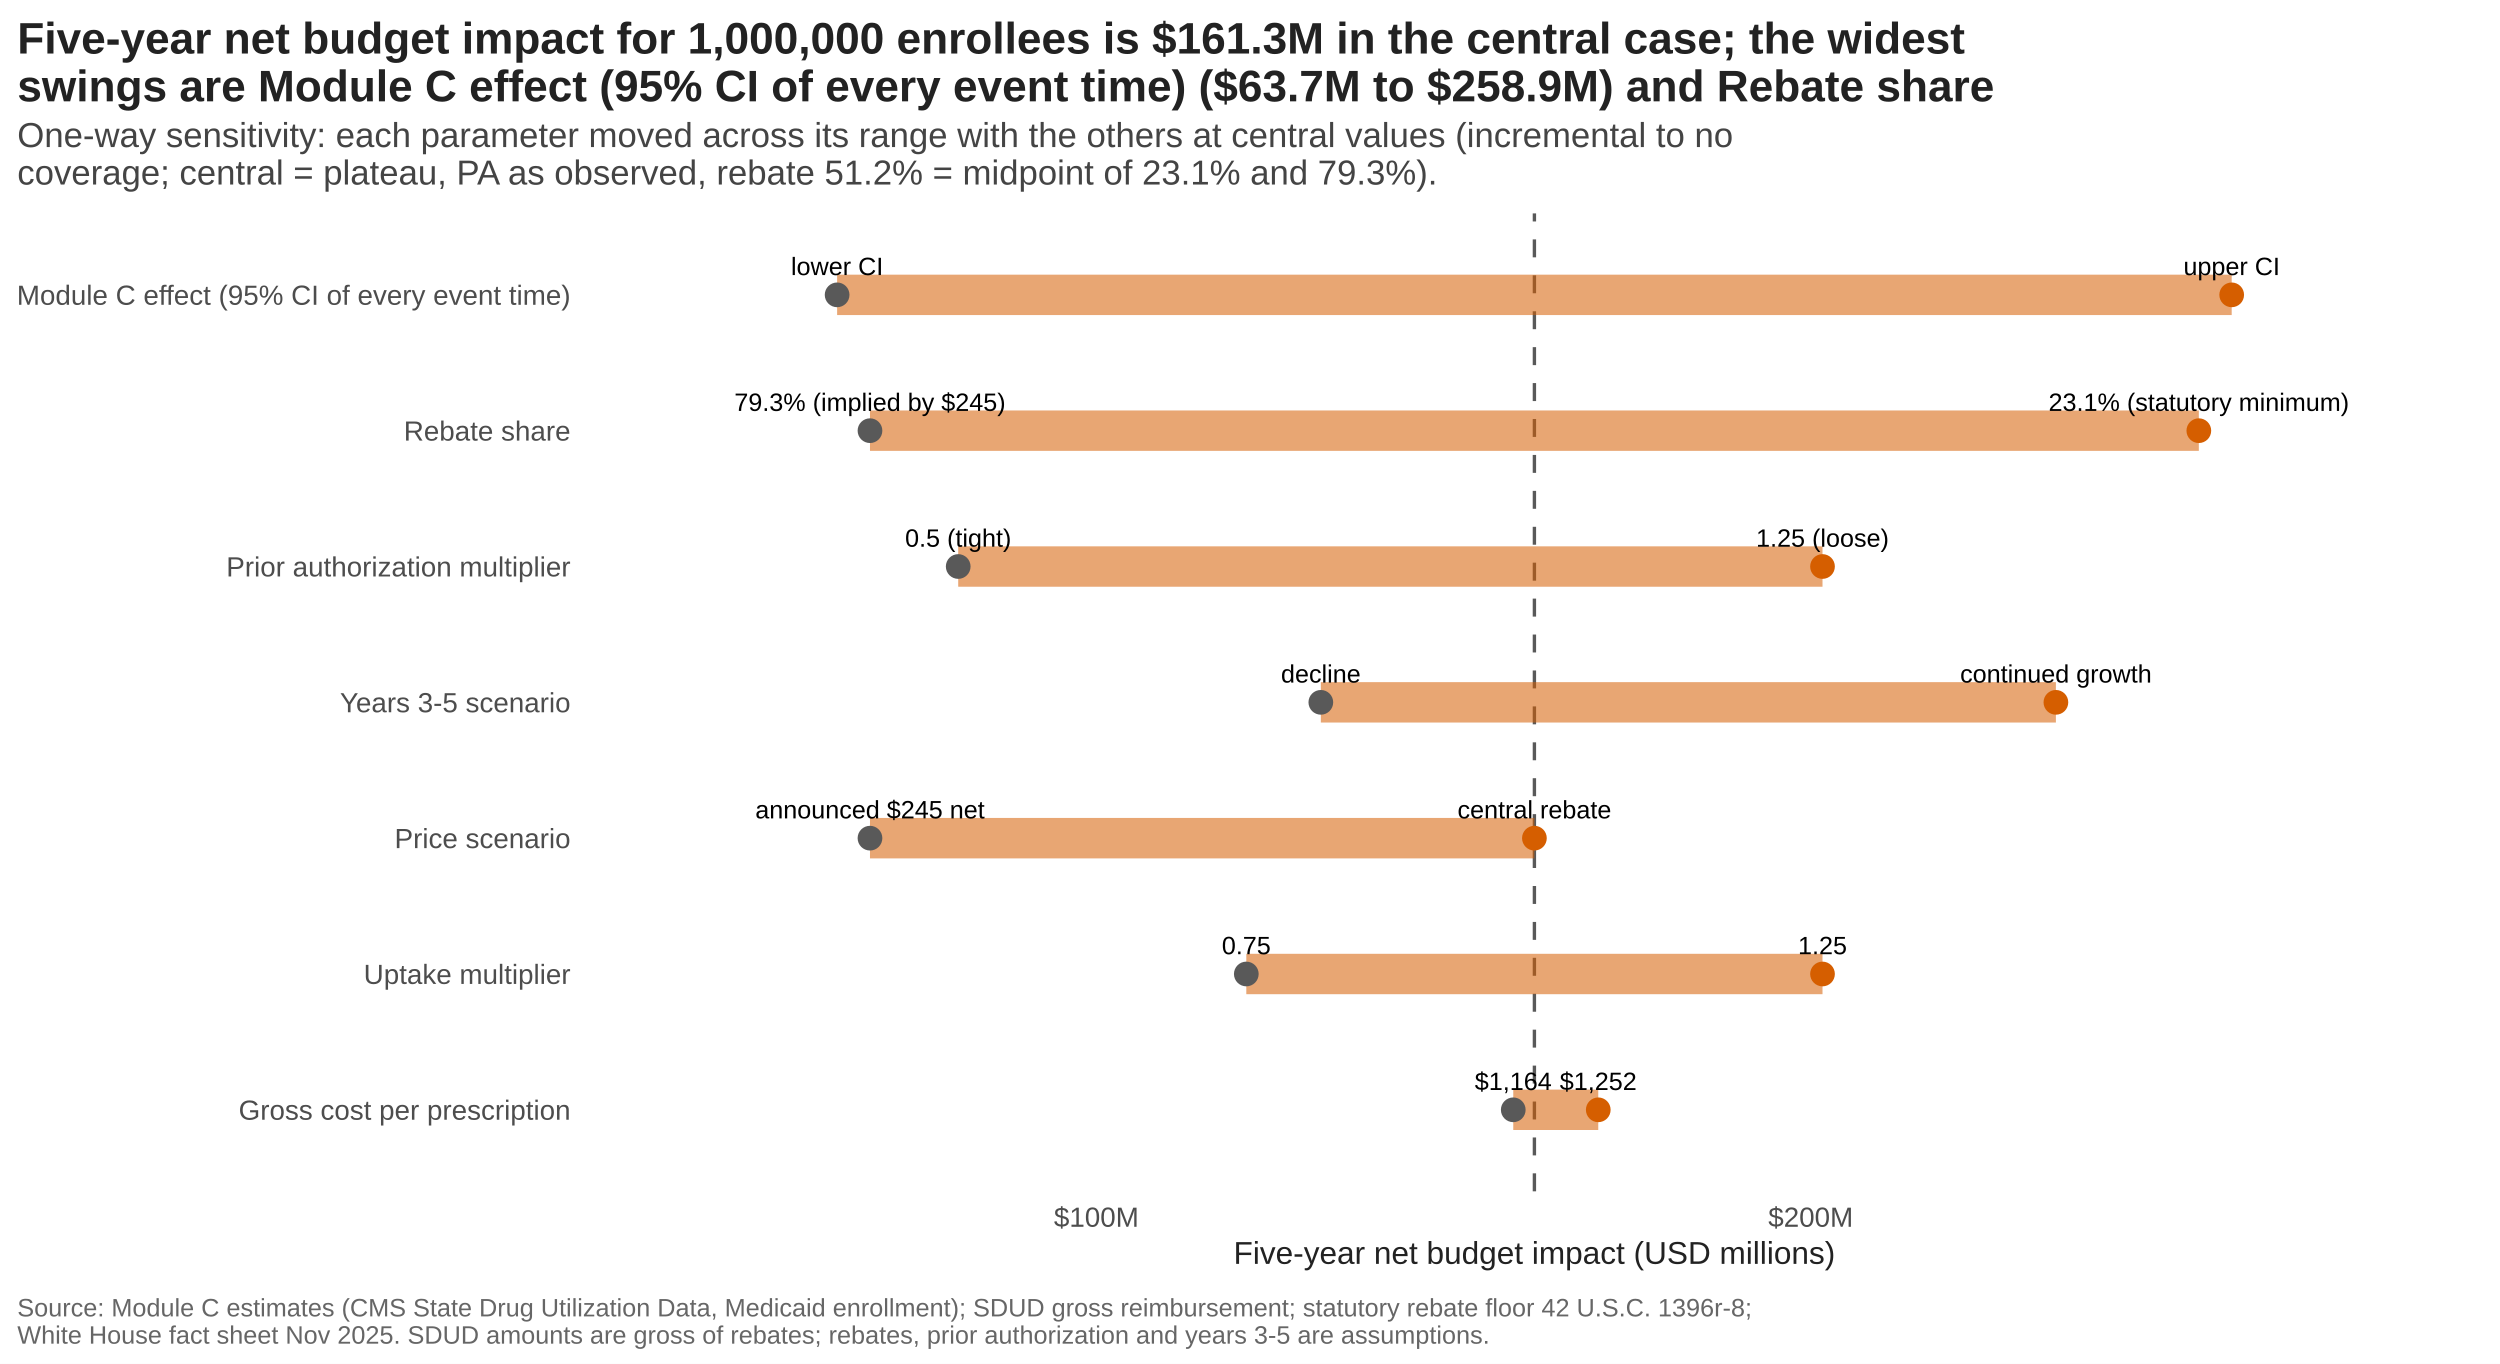
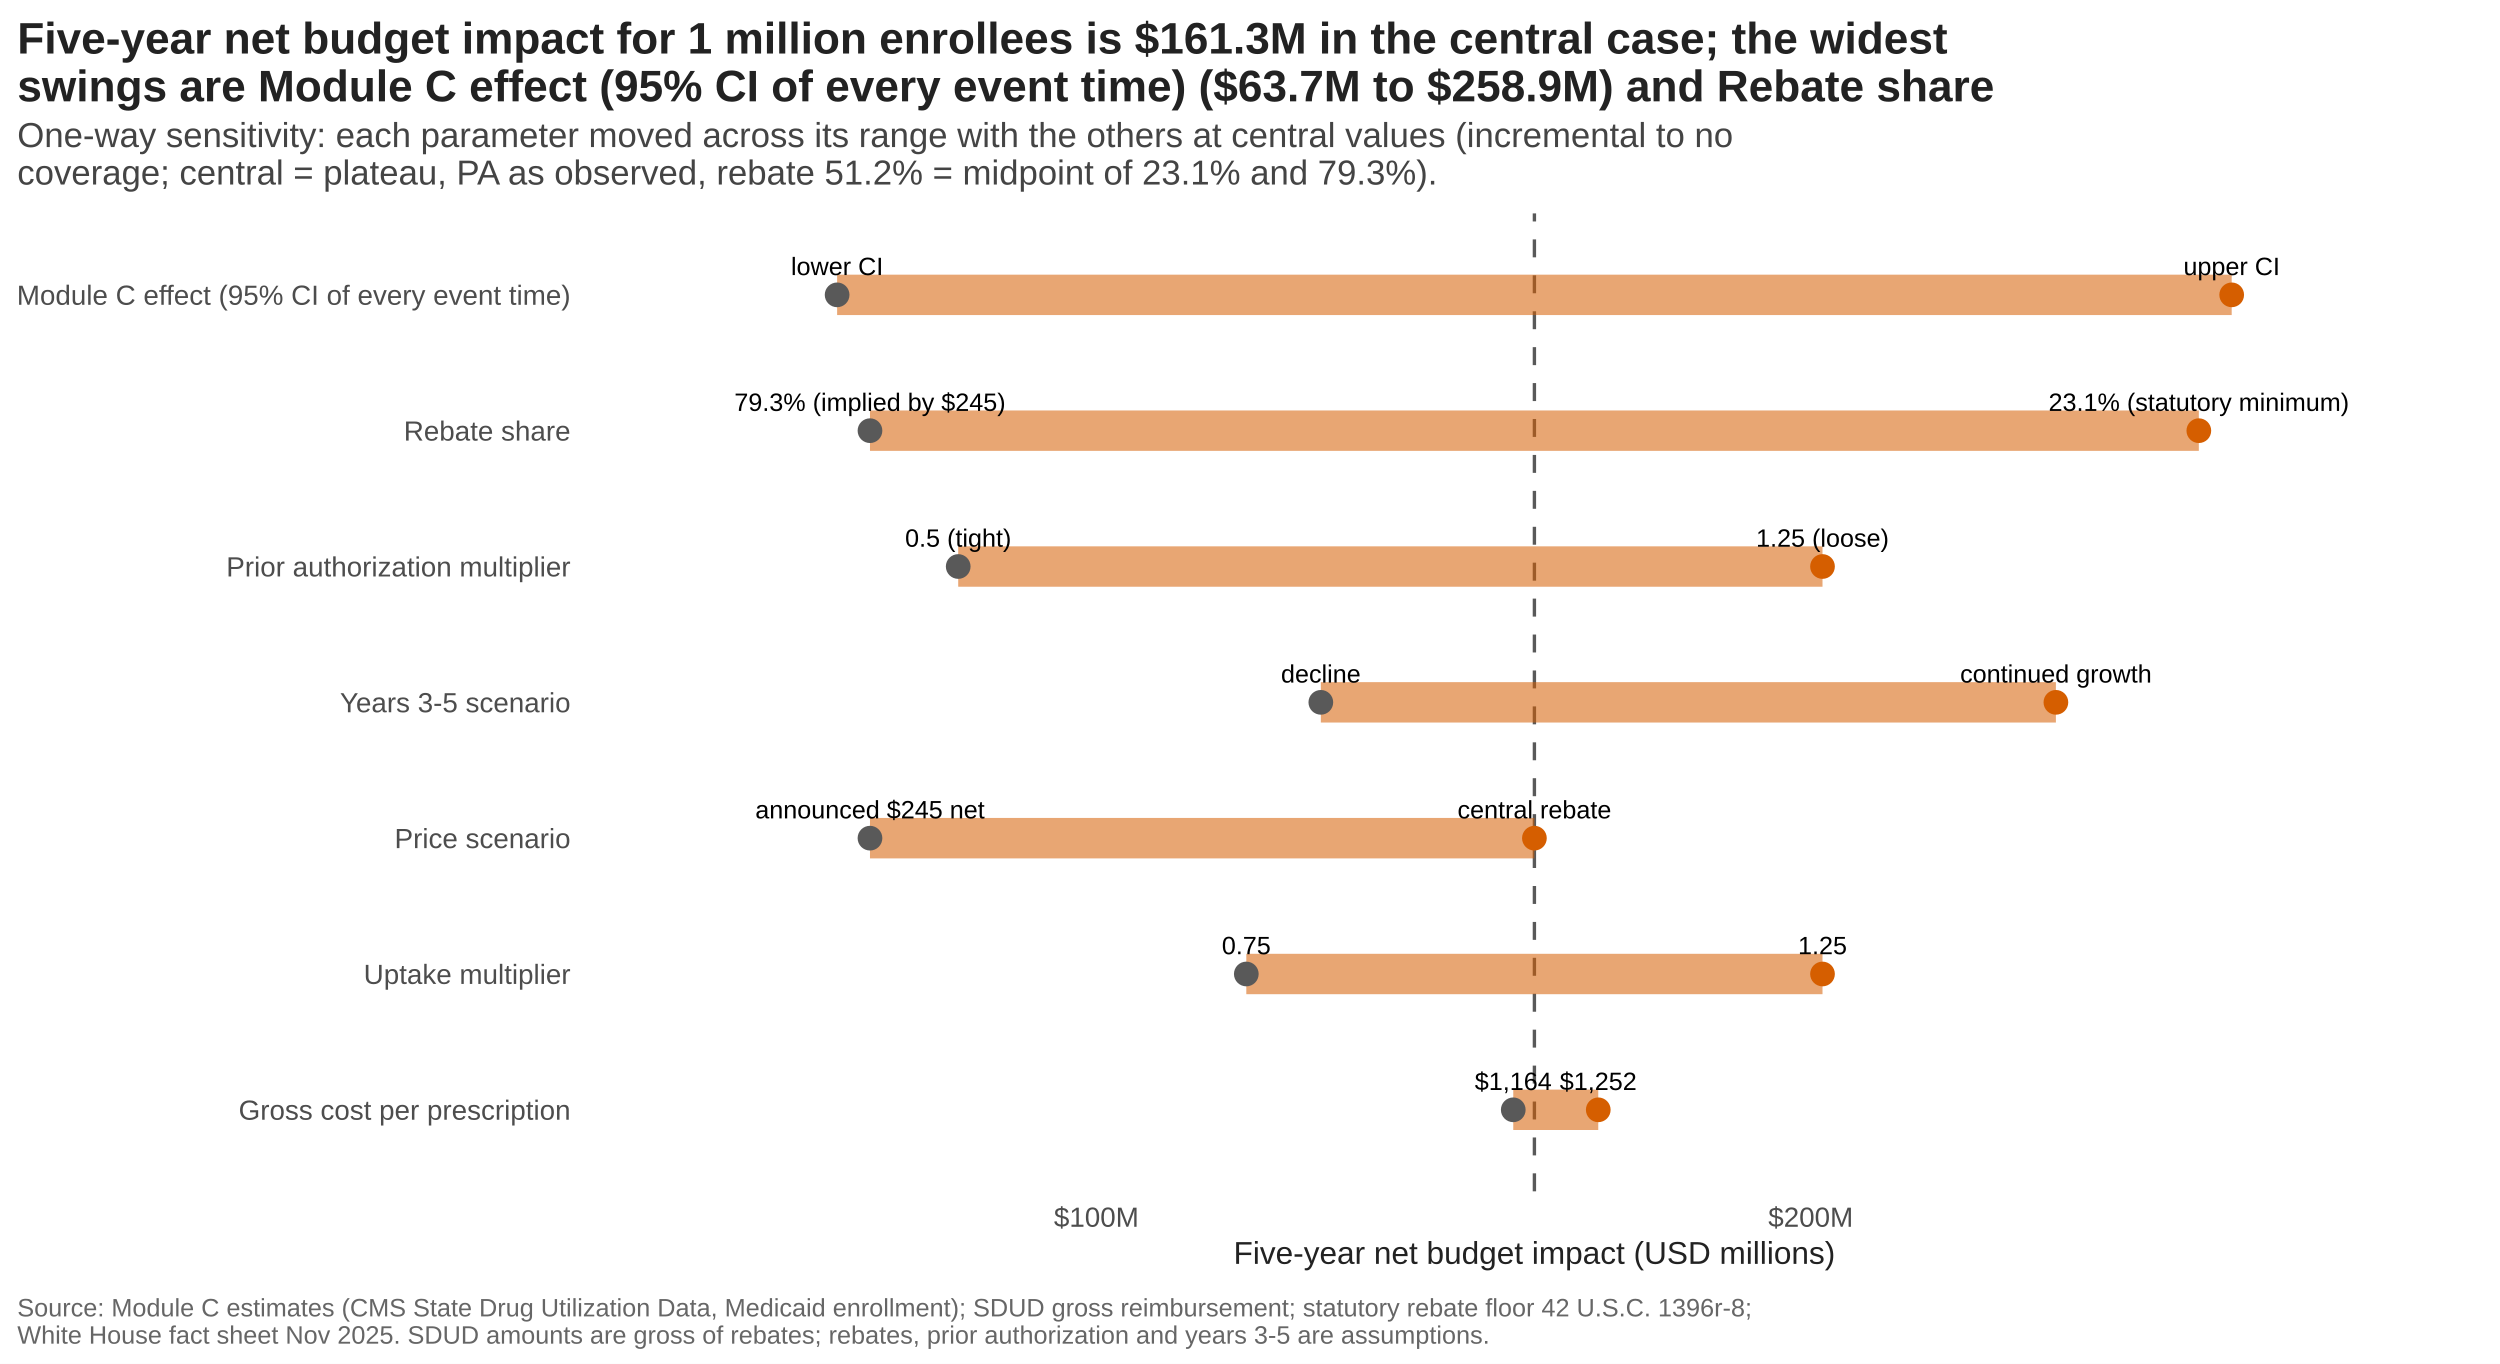
<svg xmlns="http://www.w3.org/2000/svg" width="792.00pt" height="432.00pt" viewBox="0 0 792.00 432.00">
  <g class="svglite">
    <defs>
      <style type="text/css">
    .svglite line, .svglite polyline, .svglite polygon, .svglite path, .svglite rect, .svglite circle {
      fill: none;
      stroke: #000000;
      stroke-linecap: round;
      stroke-linejoin: round;
      stroke-miterlimit: 10.00;
    }
    .svglite text {
      white-space: pre;
    }
    .svglite g.glyphgroup path {
      fill: inherit;
      stroke: none;
    }
  </style>
    </defs>
    <rect width="100%" height="100%" style="stroke: none; fill: #FFFFFF;" />
    <defs>
      <clipPath id="cpMC4wMHw3OTIuMDB8MC4wMHw0MzIuMDA=">
        <rect x="0.00" y="0.00" width="792.00" height="432.00" />
      </clipPath>
    </defs>
    <g clip-path="url(#cpMC4wMHw3OTIuMDB8MC4wMHw0MzIuMDA=)">
      <rect x="0.00" y="0" width="792.00" height="432.00" style="stroke-width: 1.07; stroke: none; fill: #FFFFFF;" />
    </g>
    <defs>
      <clipPath id="cpMTg1LjY4fDc4Ni41Mnw2Ny42MHwzNzcuNDE=">
        <rect x="185.68" y="67.60" width="600.84" height="309.81" />
      </clipPath>
    </defs>
    <g clip-path="url(#cpMTg1LjY4fDc4Ni41Mnw2Ny42MHwzNzcuNDE=)">
      <line x1="486.10" y1="377.41" x2="486.10" y2="67.60" style="stroke-width: 1.07; stroke: #595959; stroke-dasharray: 5.69,5.69; stroke-linecap: butt;" />
      <polyline points="479.40,351.59 506.33,351.59 " style="stroke-width: 12.80; stroke: #D55E00; stroke-opacity: 0.55; stroke-linecap: butt;" />
      <polyline points="394.83,308.56 577.37,308.56 " style="stroke-width: 12.80; stroke: #D55E00; stroke-opacity: 0.55; stroke-linecap: butt;" />
      <polyline points="275.61,265.53 486.10,265.53 " style="stroke-width: 12.80; stroke: #D55E00; stroke-opacity: 0.55; stroke-linecap: butt;" />
      <polyline points="418.44,222.50 651.31,222.50 " style="stroke-width: 12.80; stroke: #D55E00; stroke-opacity: 0.55; stroke-linecap: butt;" />
      <polyline points="303.56,179.47 577.37,179.47 " style="stroke-width: 12.80; stroke: #D55E00; stroke-opacity: 0.55; stroke-linecap: butt;" />
      <polyline points="275.61,136.44 696.59,136.44 " style="stroke-width: 12.80; stroke: #D55E00; stroke-opacity: 0.55; stroke-linecap: butt;" />
      <polyline points="265.20,93.41 707.00,93.41 " style="stroke-width: 12.80; stroke: #D55E00; stroke-opacity: 0.55; stroke-linecap: butt;" />
      <circle cx="265.20" cy="93.41" r="3.56" style="stroke-width: 0.71; stroke: #595959; fill: #595959;" />
      <circle cx="707.00" cy="93.41" r="3.56" style="stroke-width: 0.71; stroke: #D55E00; fill: #D55E00;" />
      <circle cx="275.61" cy="136.44" r="3.56" style="stroke-width: 0.71; stroke: #595959; fill: #595959;" />
      <circle cx="696.59" cy="136.44" r="3.56" style="stroke-width: 0.71; stroke: #D55E00; fill: #D55E00;" />
      <circle cx="303.56" cy="179.47" r="3.56" style="stroke-width: 0.71; stroke: #595959; fill: #595959;" />
      <circle cx="577.37" cy="179.47" r="3.56" style="stroke-width: 0.71; stroke: #D55E00; fill: #D55E00;" />
      <circle cx="418.44" cy="222.50" r="3.56" style="stroke-width: 0.71; stroke: #595959; fill: #595959;" />
      <circle cx="651.31" cy="222.50" r="3.56" style="stroke-width: 0.71; stroke: #D55E00; fill: #D55E00;" />
      <circle cx="275.61" cy="265.53" r="3.56" style="stroke-width: 0.71; stroke: #595959; fill: #595959;" />
      <circle cx="486.10" cy="265.53" r="3.56" style="stroke-width: 0.71; stroke: #D55E00; fill: #D55E00;" />
      <circle cx="394.83" cy="308.56" r="3.56" style="stroke-width: 0.71; stroke: #595959; fill: #595959;" />
      <circle cx="577.37" cy="308.56" r="3.56" style="stroke-width: 0.71; stroke: #D55E00; fill: #D55E00;" />
      <circle cx="479.40" cy="351.59" r="3.56" style="stroke-width: 0.71; stroke: #595959; fill: #595959;" />
      <circle cx="506.33" cy="351.59" r="3.56" style="stroke-width: 0.71; stroke: #D55E00; fill: #D55E00;" />
      <text x="265.20" y="87.15" text-anchor="middle" style="font-size: 7.97px; font-family: &quot;Arial&quot;;" textLength="29.17px" lengthAdjust="spacingAndGlyphs">lower CI</text>
      <text x="707.00" y="87.15" text-anchor="middle" style="font-size: 7.97px; font-family: &quot;Arial&quot;;" textLength="30.50px" lengthAdjust="spacingAndGlyphs">upper CI</text>
      <text x="275.61" y="130.18" text-anchor="middle" style="font-size: 7.97px; font-family: &quot;Arial&quot;;" textLength="85.75px" lengthAdjust="spacingAndGlyphs">79.3% (implied by $245)</text>
      <text x="696.59" y="130.18" text-anchor="middle" style="font-size: 7.97px; font-family: &quot;Arial&quot;;" textLength="95.02px" lengthAdjust="spacingAndGlyphs">23.1% (statutory minimum)</text>
      <text x="303.56" y="173.21" text-anchor="middle" style="font-size: 7.97px; font-family: &quot;Arial&quot;;" textLength="33.58px" lengthAdjust="spacingAndGlyphs">0.5 (tight)</text>
      <text x="577.37" y="173.21" text-anchor="middle" style="font-size: 7.97px; font-family: &quot;Arial&quot;;" textLength="42.00px" lengthAdjust="spacingAndGlyphs">1.25 (loose)</text>
      <text x="418.44" y="216.24" text-anchor="middle" style="font-size: 7.97px; font-family: &quot;Arial&quot;;" textLength="25.20px" lengthAdjust="spacingAndGlyphs">decline</text>
      <text x="651.31" y="216.24" text-anchor="middle" style="font-size: 7.97px; font-family: &quot;Arial&quot;;" textLength="60.56px" lengthAdjust="spacingAndGlyphs">continued growth</text>
      <text x="275.61" y="259.27" text-anchor="middle" style="font-size: 7.97px; font-family: &quot;Arial&quot;;" textLength="72.50px" lengthAdjust="spacingAndGlyphs">announced $245 net</text>
      <text x="486.10" y="259.27" text-anchor="middle" style="font-size: 7.97px; font-family: &quot;Arial&quot;;" textLength="48.62px" lengthAdjust="spacingAndGlyphs">central rebate</text>
      <text x="394.83" y="302.30" text-anchor="middle" style="font-size: 7.97px; font-family: &quot;Arial&quot;;" textLength="15.47px" lengthAdjust="spacingAndGlyphs">0.75</text>
      <text x="577.37" y="302.30" text-anchor="middle" style="font-size: 7.97px; font-family: &quot;Arial&quot;;" textLength="15.47px" lengthAdjust="spacingAndGlyphs">1.25</text>
      <text x="479.40" y="345.32" text-anchor="middle" style="font-size: 7.97px; font-family: &quot;Arial&quot;;" textLength="24.31px" lengthAdjust="spacingAndGlyphs">$1,164</text>
      <text x="506.33" y="345.32" text-anchor="middle" style="font-size: 7.97px; font-family: &quot;Arial&quot;;" textLength="24.31px" lengthAdjust="spacingAndGlyphs">$1,252</text>
    </g>
    <g clip-path="url(#cpMC4wMHw3OTIuMDB8MC4wMHw0MzIuMDA=)">
      <text x="180.75" y="354.74" text-anchor="end" style="font-size: 8.80px;fill: #4D4D4D; font-family: &quot;Arial&quot;;" textLength="105.08px" lengthAdjust="spacingAndGlyphs">Gross cost per prescription</text>
      <text x="180.75" y="311.71" text-anchor="end" style="font-size: 8.80px;fill: #4D4D4D; font-family: &quot;Arial&quot;;" textLength="65.48px" lengthAdjust="spacingAndGlyphs">Uptake multiplier</text>
      <text x="180.75" y="268.68" text-anchor="end" style="font-size: 8.80px;fill: #4D4D4D; font-family: &quot;Arial&quot;;" textLength="55.73px" lengthAdjust="spacingAndGlyphs">Price scenario</text>
      <text x="180.75" y="225.65" text-anchor="end" style="font-size: 8.80px;fill: #4D4D4D; font-family: &quot;Arial&quot;;" textLength="73.00px" lengthAdjust="spacingAndGlyphs">Years 3-5 scenario</text>
      <text x="180.75" y="182.62" text-anchor="end" style="font-size: 8.80px;fill: #4D4D4D; font-family: &quot;Arial&quot;;" textLength="108.95px" lengthAdjust="spacingAndGlyphs">Prior authorization multiplier</text>
      <text x="180.75" y="139.59" text-anchor="end" style="font-size: 8.80px;fill: #4D4D4D; font-family: &quot;Arial&quot;;" textLength="52.80px" lengthAdjust="spacingAndGlyphs">Rebate share</text>
      <text x="180.75" y="96.56" text-anchor="end" style="font-size: 8.80px;fill: #4D4D4D; font-family: &quot;Arial&quot;;" textLength="175.27px" lengthAdjust="spacingAndGlyphs">Module C effect (95% CI of every event time)</text>
      <text x="347.33" y="388.64" text-anchor="middle" style="font-size: 8.80px;fill: #4D4D4D; font-family: &quot;Arial&quot;;" textLength="26.89px" lengthAdjust="spacingAndGlyphs">$100M</text>
      <text x="573.64" y="388.64" text-anchor="middle" style="font-size: 8.80px;fill: #4D4D4D; font-family: &quot;Arial&quot;;" textLength="26.89px" lengthAdjust="spacingAndGlyphs">$200M</text>
      <text x="486.10" y="400.39" text-anchor="middle" style="font-size: 10.00px;fill: #222222; font-family: &quot;Arial&quot;;" textLength="190.62px" lengthAdjust="spacingAndGlyphs">Five-year net budget impact (USD millions)</text>
      <text x="5.48" y="46.59" style="font-size: 11.00px;fill: #444444; font-family: &quot;Arial&quot;;" textLength="543.88px" lengthAdjust="spacingAndGlyphs">One-way sensitivity: each parameter moved across its range with the others at central values (incremental to no</text>
      <text x="5.48" y="58.47" style="font-size: 11.00px;fill: #444444; font-family: &quot;Arial&quot;;" textLength="450.27px" lengthAdjust="spacingAndGlyphs">coverage; central = plateau, PA as observed, rebate 51.2% = midpoint of 23.1% and 79.3%).</text>
-       <text x="5.48" y="16.97" style="font-size: 14.00px; font-weight: bold;fill: #222222; font-family: &quot;Arial&quot;;" textLength="616.75px" lengthAdjust="spacingAndGlyphs">Five-year net budget impact for 1,000,000 enrollees is $161.3M in the central case; the widest</text>
+       <text x="5.48" y="16.97" style="font-size: 14.00px; font-weight: bold;fill: #222222; font-family: &quot;Arial&quot;;" textLength="611.28px" lengthAdjust="spacingAndGlyphs">Five-year net budget impact for 1 million enrollees is $161.3M in the central case; the widest</text>
      <text x="5.48" y="32.09" style="font-size: 14.00px; font-weight: bold;fill: #222222; font-family: &quot;Arial&quot;;" textLength="626.05px" lengthAdjust="spacingAndGlyphs">swings are Module C effect (95% CI of every event time) ($63.7M to $258.9M) and Rebate share</text>
      <text x="5.48" y="417.04" style="font-size: 8.00px;fill: #666666; font-family: &quot;Arial&quot;;" textLength="549.88px" lengthAdjust="spacingAndGlyphs">Source: Module C estimates (CMS State Drug Utilization Data, Medicaid enrollment); SDUD gross reimbursement; statutory rebate floor 42 U.S.C. 1396r-8;</text>
      <text x="5.48" y="425.68" style="font-size: 8.00px;fill: #666666; font-family: &quot;Arial&quot;;" textLength="466.67px" lengthAdjust="spacingAndGlyphs">White House fact sheet Nov 2025. SDUD amounts are gross of rebates; rebates, prior authorization and years 3-5 are assumptions.</text>
    </g>
  </g>
</svg>
